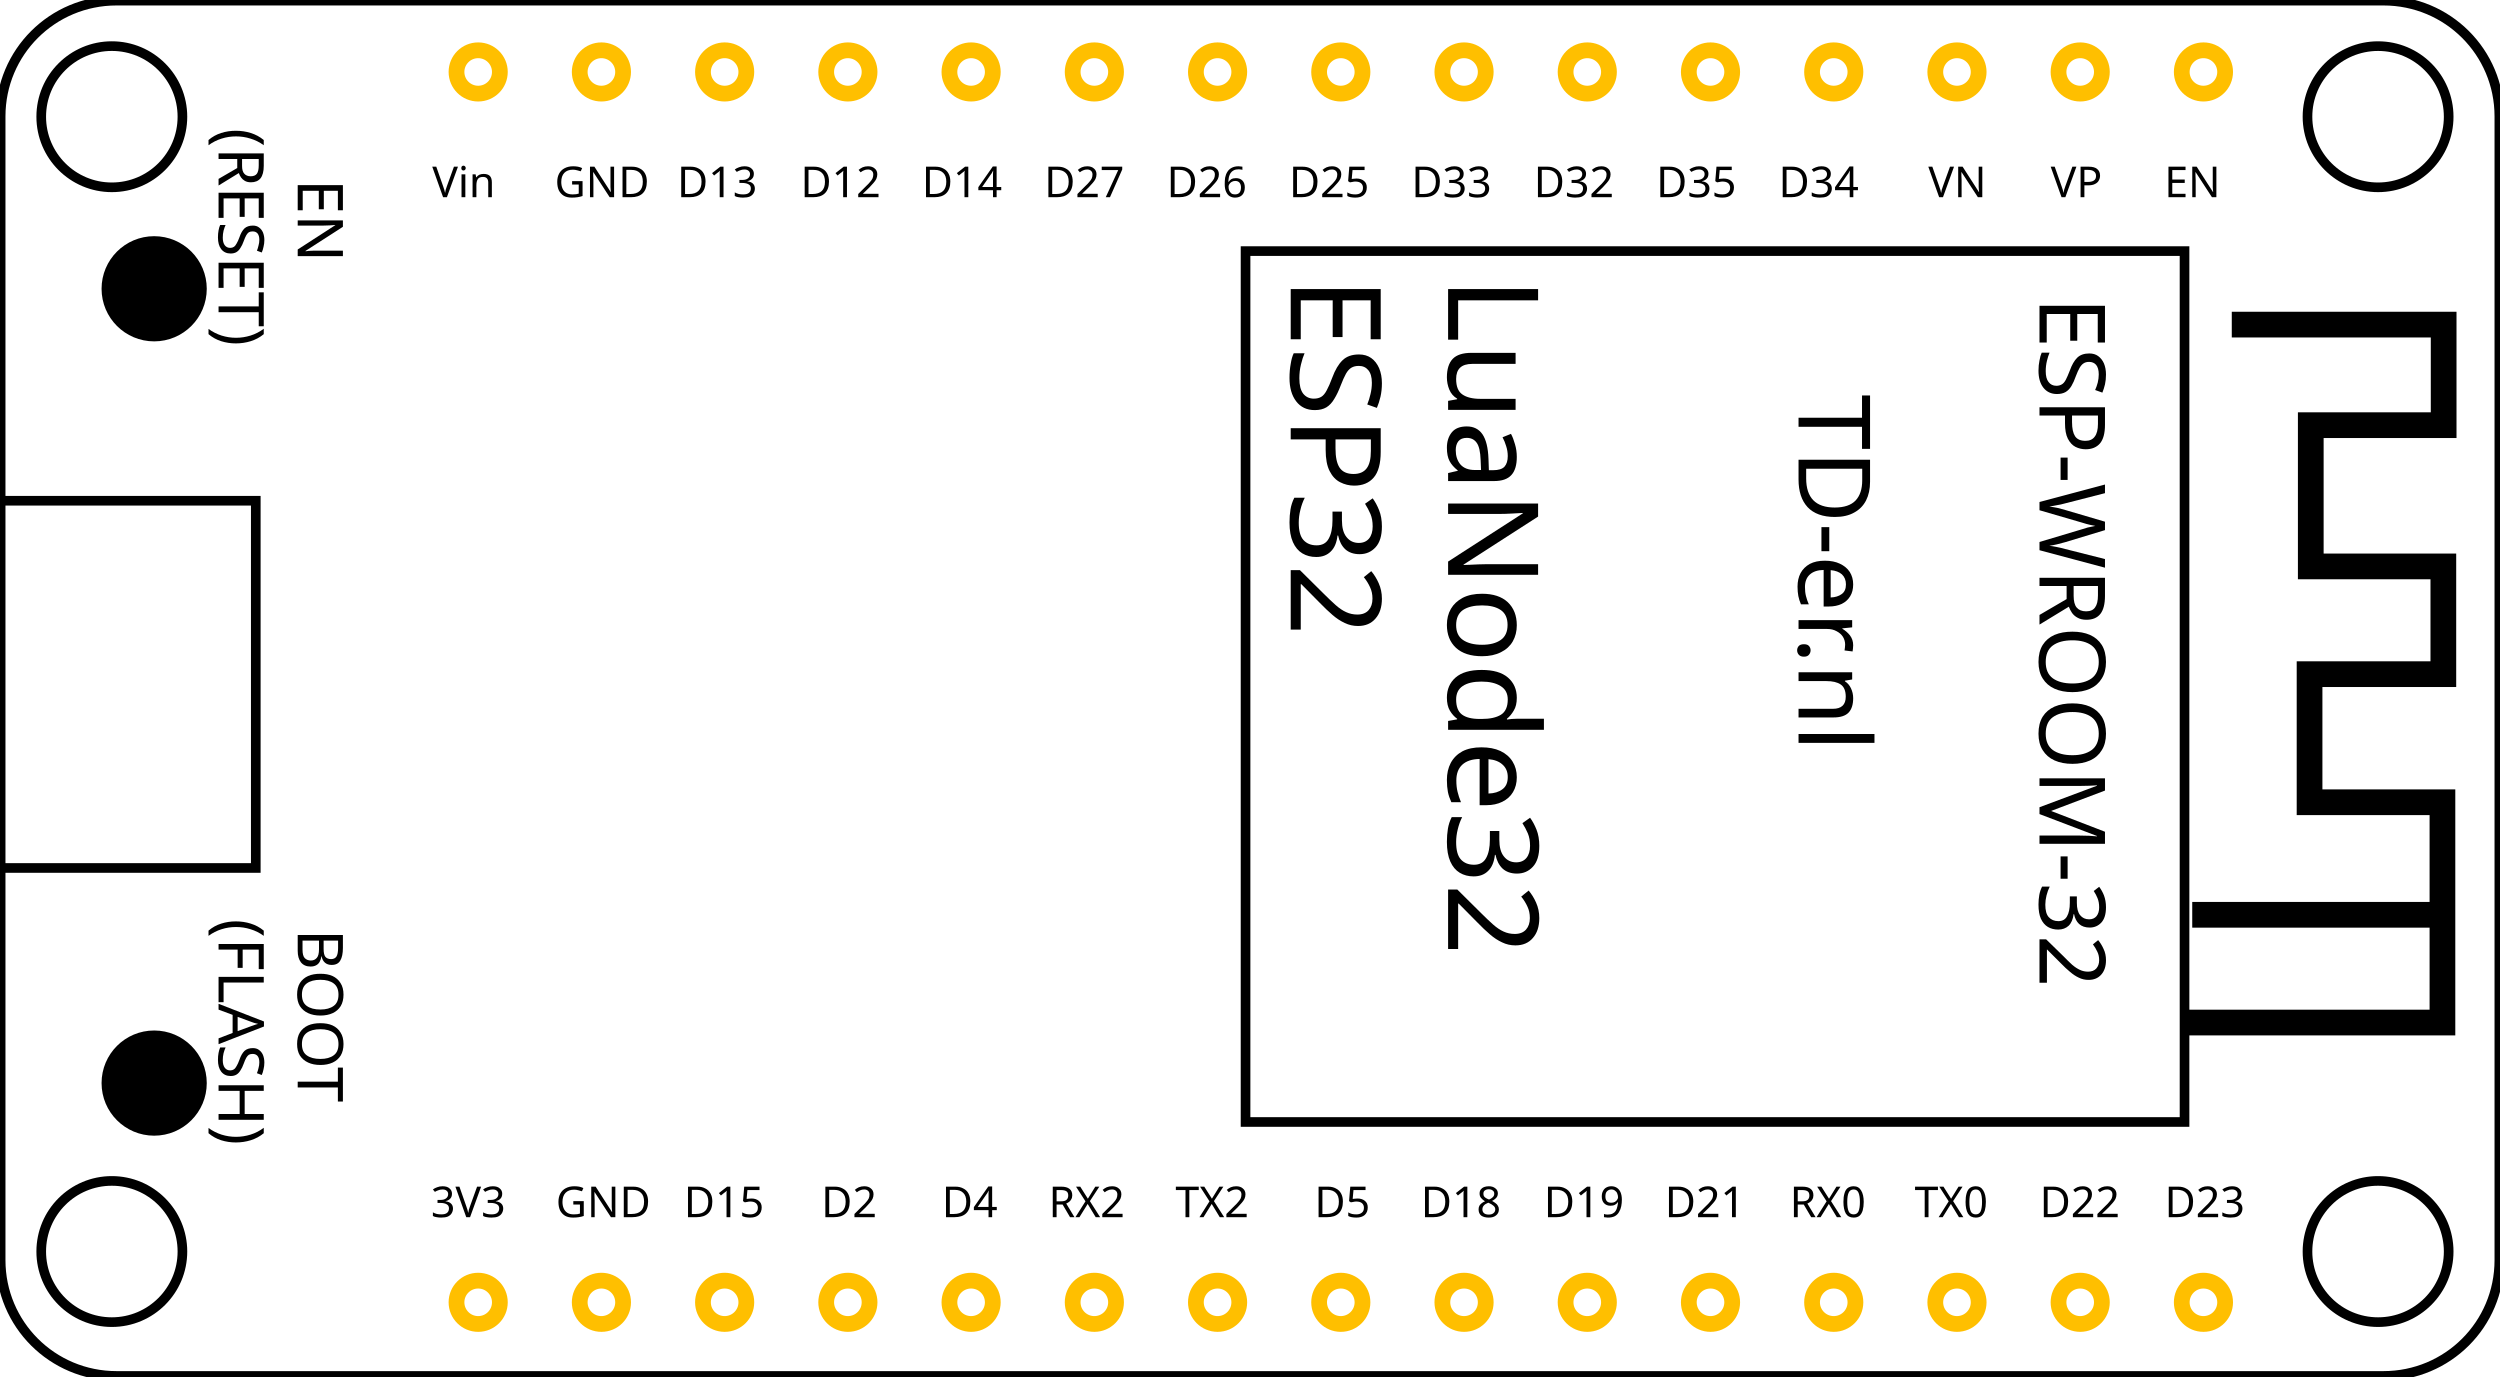
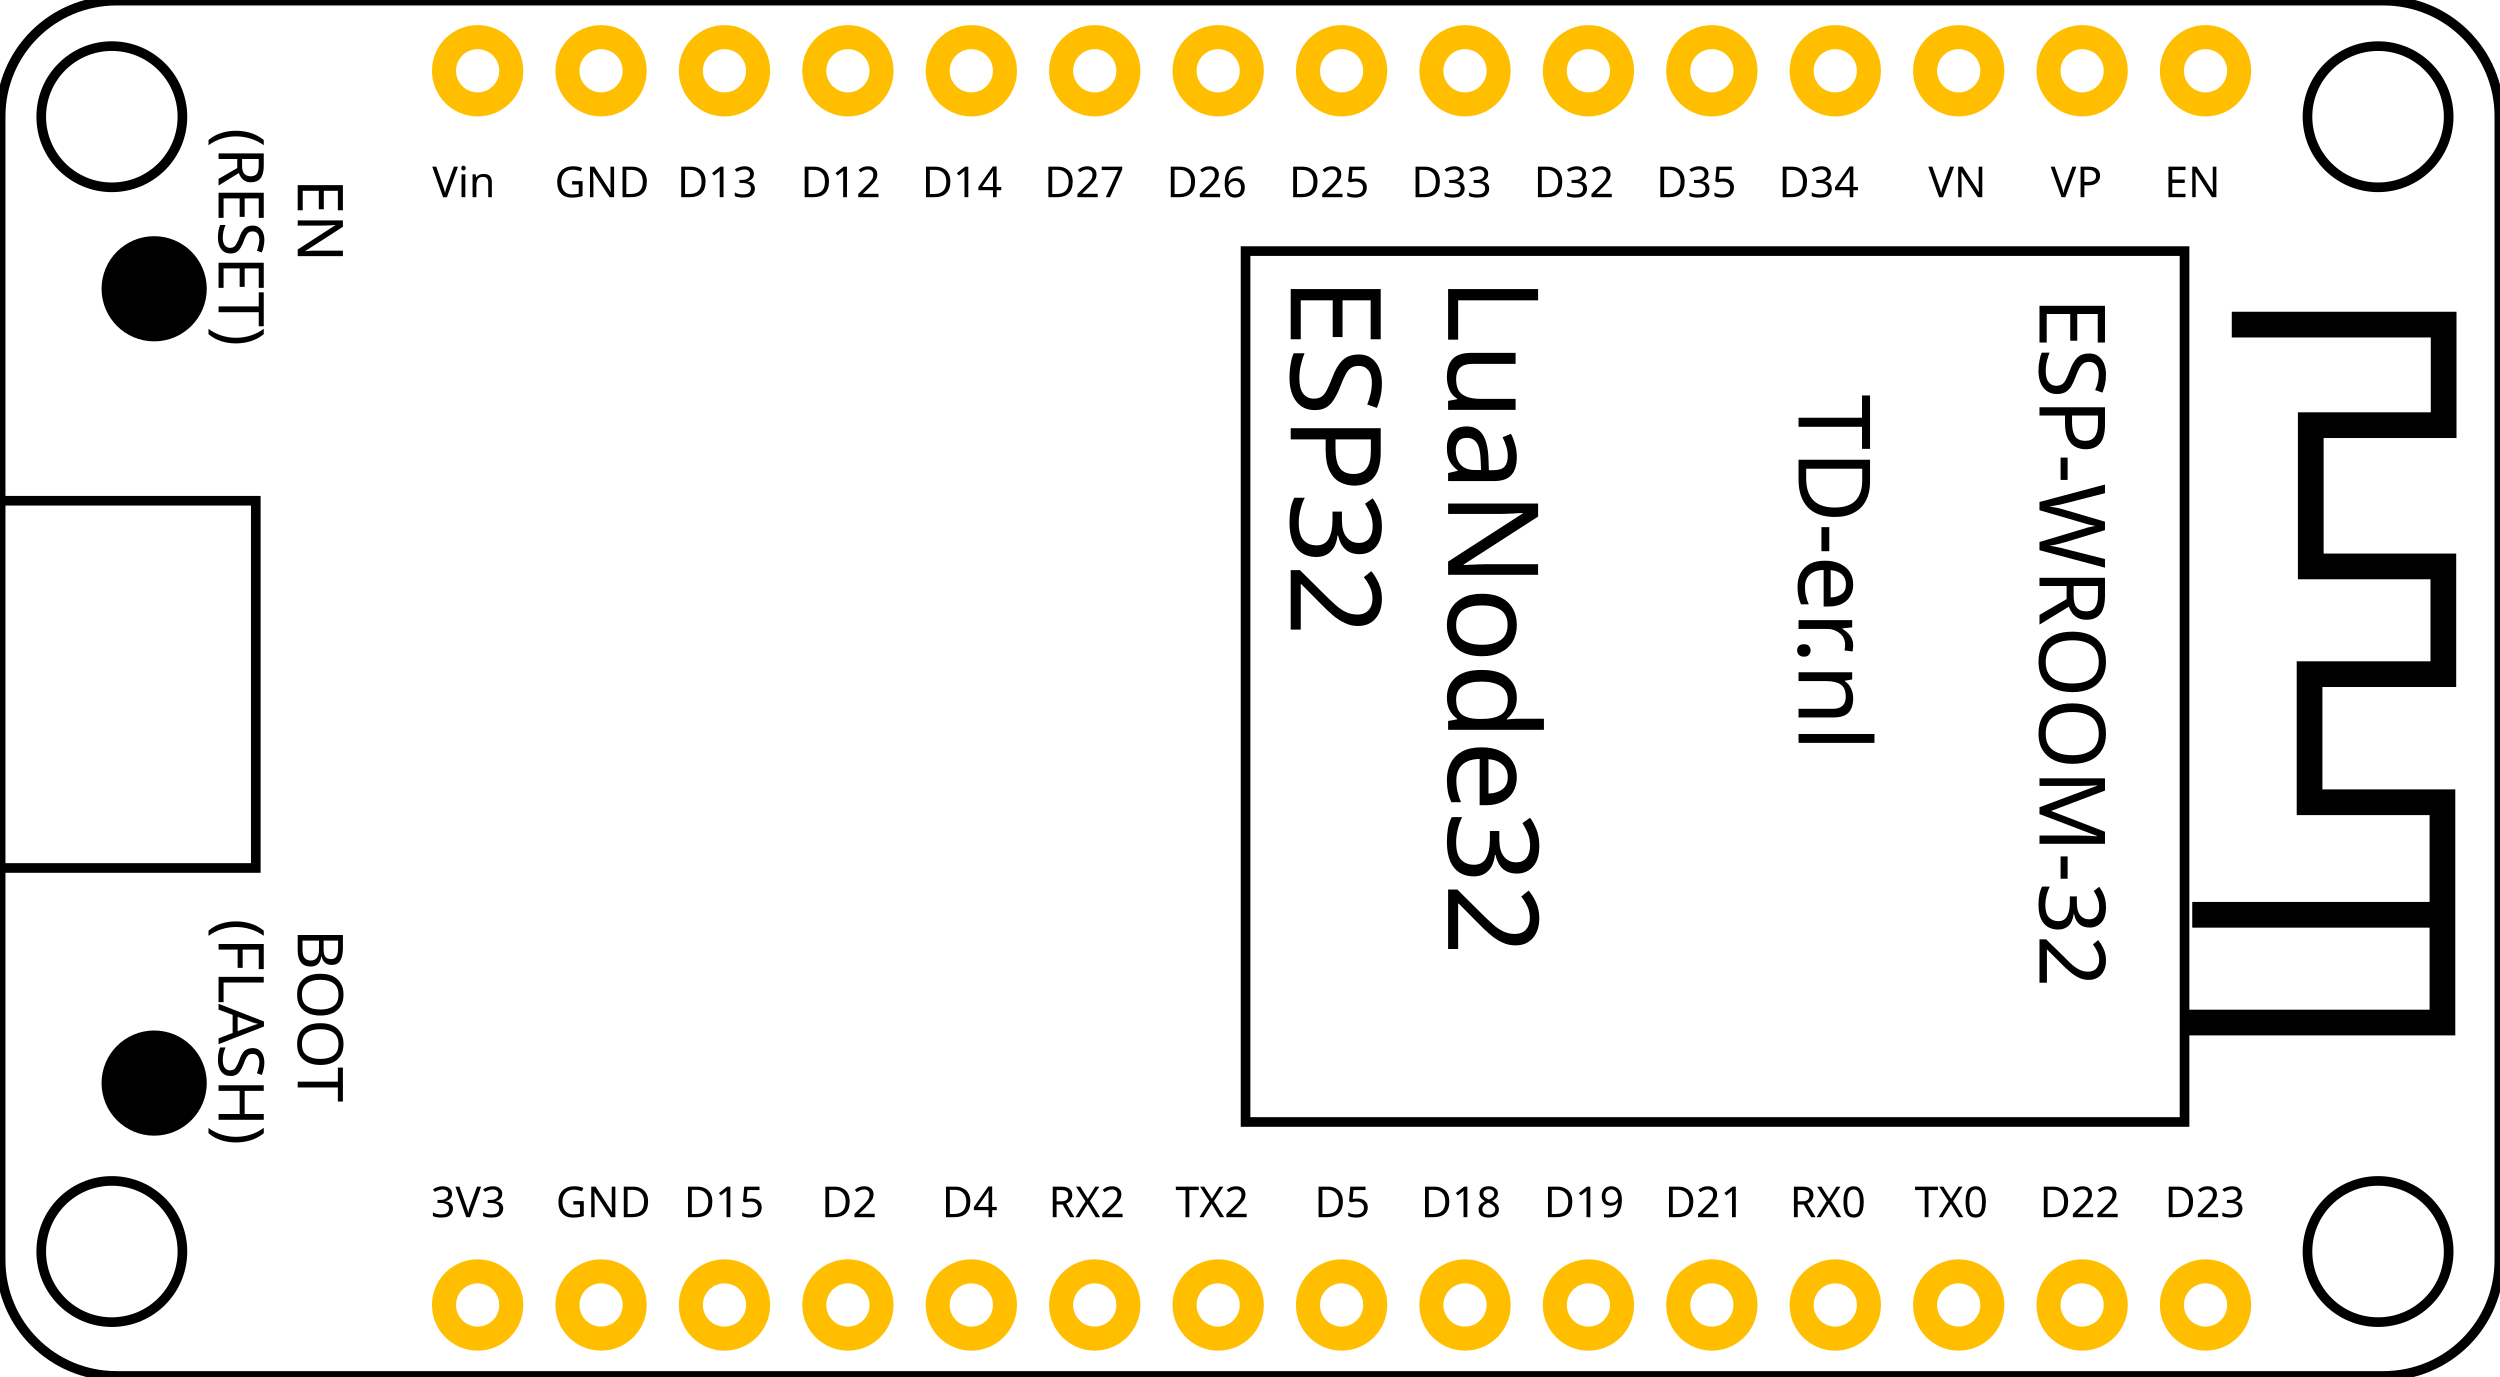
<svg xmlns="http://www.w3.org/2000/svg" version="1.1" id="Layer_1" x="0px" y="0px" width="194.456" height="107.073" viewBox="0 0 194.456 107.073" enable-background="new 0 0 141 72" xml:space="preserve">
  <defs id="defs367" />
-   <g id="g7685">
+   <g id="g1313">
    <g id="silkscreen">
      <path style="fill:none;fill-opacity:1;stroke:#000000;stroke-width:0.75;stroke-miterlimit:4;stroke-dasharray:none;stroke-opacity:1" d="m 185.392,107.023 c 4.994,0 9.014,-4.015 9.014,-9.002 V 9.052 c 0,-4.987 -4.02,-9.002 -9.014,-9.002 H 9.066 c -4.994,0 -9.016,4.015 -9.016,9.002 V 98.021 c 0,4.987 4.021,9.002 9.016,9.002 z m -0.418,-4.184 a 5.491,5.491 0 0 1 -5.492,-5.492 5.491,5.491 0 0 1 5.492,-5.492 5.491,5.491 0 0 1 5.49,5.492 5.491,5.491 0 0 1 -5.49,5.492 z m -176.275,0 a 5.491,5.491 0 0 1 -5.492,-5.492 5.491,5.491 0 0 1 5.492,-5.492 5.491,5.491 0 0 1 5.49,5.492 5.491,5.491 0 0 1 -5.49,5.492 z M 184.974,14.57 a 5.491,5.491 0 0 1 -5.492,-5.492 5.491,5.491 0 0 1 5.492,-5.49 5.491,5.491 0 0 1 5.49,5.49 5.491,5.491 0 0 1 -5.49,5.492 z m -176.275,0 A 5.491,5.491 0 0 1 3.207,9.078 5.491,5.491 0 0 1 8.699,3.587 5.491,5.491 0 0 1 14.189,9.078 5.491,5.491 0 0 1 8.699,14.57 Z" id="rect4922" />
      <rect style="fill:none;fill-opacity:1;stroke:#000000;stroke-width:0.75;stroke-miterlimit:4;stroke-dasharray:none;stroke-opacity:1" id="rect304-8-1" height="28.564" width="21.518" y="-67.513" x="-19.895" transform="scale(-1)" />
-       <circle style="fill:#000000;stroke:none;stroke-width:0.75;stroke-miterlimit:4;stroke-dasharray:none;stroke-opacity:1;fill-opacity:1" id="circle308-9-8" r="4.091" cy="-84.245" cx="-11.991" transform="scale(-1)" />
+       <circle style="fill:#000000;fill-opacity:1;stroke:none;stroke-width:0.75;stroke-miterlimit:4;stroke-dasharray:none;stroke-opacity:1" id="circle308-9-8" r="4.091" cy="-84.245" cx="-11.991" transform="scale(-1)" />
      <text style="font-style:normal;font-variant:normal;font-weight:normal;font-stretch:normal;font-size:4.926px;font-family:OCRA;-inkscape-font-specification:'OCRA, Normal';font-variant-ligatures:normal;font-variant-caps:normal;font-variant-numeric:normal;font-feature-settings:normal;text-align:center;writing-mode:lr-tb;text-anchor:middle;fill:#000000;fill-opacity:1;stroke:none;stroke-width:1.97;stroke-opacity:1" id="text314-1-6" font-size="2.5" x="84.745" y="-23.158" transform="rotate(90)">
        <tspan id="tspan6471" x="84.745" y="-23.158" style="fill:#000000;fill-opacity:1;stroke:none;stroke-width:1.97;stroke-opacity:1">BOOT</tspan>
        <tspan id="tspan6473" x="84.745" y="-17" style="fill:#000000;fill-opacity:1;stroke:none;stroke-width:1.97;stroke-opacity:1">(FLASH)</tspan>
      </text>
      <text style="font-style:normal;font-variant:normal;font-weight:normal;font-stretch:normal;font-size:4.926px;font-family:OCRA;-inkscape-font-specification:'OCRA, Normal';font-variant-ligatures:normal;font-variant-caps:normal;font-variant-numeric:normal;font-feature-settings:normal;text-align:center;writing-mode:lr-tb;text-anchor:middle;fill:#000000;fill-opacity:1;stroke:none;stroke-width:1.97;stroke-opacity:1" id="text316-6-2" font-size="2.5" x="22.919" y="-23.158" transform="rotate(90)">
        <tspan id="tspan6467" x="22.919" y="-23.158" style="fill:#000000;fill-opacity:1;stroke:none;stroke-width:1.97;stroke-opacity:1">EN</tspan>
        <tspan id="tspan6469" x="22.919" y="-17" style="fill:#000000;fill-opacity:1;stroke:none;stroke-width:1.97;stroke-opacity:1">(RESET)</tspan>
      </text>
-       <circle cx="-11.991" cy="-22.462" r="4.091" id="circle5766" style="fill:#000000;stroke:none;stroke-width:0.75;stroke-miterlimit:4;stroke-dasharray:none;stroke-opacity:1;fill-opacity:1" transform="scale(-1)" />
-       <text y="15.339" x="33.62" font-size="2.5" id="text5979" style="font-size:3.329px;font-family:OCRA;fill:#000000;stroke-width:1.332;">Vin</text>
-       <text y="15.339" x="43.14" font-size="2.5" id="text5981" style="font-size:3.329px;font-family:OCRA;fill:#000000;stroke-width:1.332;">GND</text>
-       <text y="15.339" x="52.659" font-size="2.5" id="text5983" style="font-size:3.329px;font-family:OCRA;fill:#000000;stroke-width:1.332;">D13</text>
-       <text y="15.339" x="62.263" font-size="2.5" id="text5985" style="font-size:3.329px;font-family:OCRA;fill:#000000;stroke-width:1.332;">D12</text>
-       <text y="15.339" x="71.698" font-size="2.5" id="text5987" style="font-size:3.329px;font-family:OCRA;fill:#000000;stroke-width:1.332;">D14</text>
-       <text y="15.339" x="81.217" font-size="2.5" id="text5989" style="font-size:3.329px;font-family:OCRA;fill:#000000;stroke-width:1.332;">D27</text>
-       <text y="15.339" x="90.737" font-size="2.5" id="text5991" style="font-size:3.329px;font-family:OCRA;fill:#000000;stroke-width:1.332;">D26</text>
-       <text y="15.339" x="100.256" font-size="2.5" id="text5993" style="font-size:3.329px;font-family:OCRA;fill:#000000;stroke-width:1.332;">D25</text>
-       <text y="15.339" x="109.778" font-size="2.5" id="text5995" style="font-size:3.329px;font-family:OCRA;fill:#000000;stroke-width:1.332;">D33</text>
-       <text y="15.339" x="119.298" font-size="2.5" id="text5997" style="font-size:3.329px;font-family:OCRA;fill:#000000;stroke-width:1.332;">D32</text>
-       <text y="15.339" x="128.817" font-size="2.5" id="text5999" style="font-size:3.329px;font-family:OCRA;fill:#000000;stroke-width:1.332;">D35</text>
-       <text y="15.339" x="138.337" font-size="2.5" id="text6001" style="font-size:3.329px;font-family:OCRA;fill:#000000;stroke-width:1.332;">D34</text>
-       <text y="15.339" x="149.988" font-size="2.5" id="text6003" style="font-size:3.329px;font-family:OCRA;fill:#000000;stroke-width:1.332;">VN</text>
-       <text y="15.339" x="159.508" font-size="2.5" id="text6005" style="font-size:3.329px;font-family:OCRA;fill:#000000;stroke-width:1.332;">VP</text>
-       <text y="15.339" x="168.339" font-size="2.5" id="text6007" style="font-size:3.329px;font-family:OCRA;fill:#000000;stroke-width:1.332;">EN</text>
-       <text y="94.673" x="168.362" font-size="2.5" id="text6298" style="font-size:3.332px;font-family:OCRA;fill:#000000;stroke-width:1.333;">D23</text>
-       <text y="94.675" x="158.644" font-size="2.5" id="text6300" style="font-size:3.332px;font-family:OCRA;fill:#000000;stroke-width:1.333;">D22</text>
-       <text y="94.675" x="148.926" font-size="2.5" id="text6302" style="font-size:3.332px;font-family:OCRA;fill:#000000;stroke-width:1.333;">TX0</text>
-       <text y="94.675" x="139.208" font-size="2.5" id="text6304" style="font-size:3.332px;font-family:OCRA;fill:#000000;stroke-width:1.333;">RX0</text>
-       <text y="94.675" x="129.49" font-size="2.5" id="text6306" style="font-size:3.332px;font-family:OCRA;fill:#000000;stroke-width:1.333;">D21</text>
-       <text y="94.675" x="120.077" font-size="2.5" id="text6308" style="font-size:3.332px;font-family:OCRA;fill:#000000;stroke-width:1.333;">D19</text>
-       <text y="94.675" x="110.51" font-size="2.5" id="text6310" style="font-size:3.332px;font-family:OCRA;fill:#000000;stroke-width:1.333;">D18</text>
-       <text y="94.673" x="102.235" font-size="2.5" id="text6312" style="font-size:3.332px;font-family:OCRA;fill:#000000;stroke-width:1.333;">D5</text>
-       <text y="94.675" x="91.428" font-size="2.5" id="text6314" style="font-size:3.332px;font-family:OCRA;fill:#000000;stroke-width:1.333;">TX2</text>
-       <text y="94.673" x="81.56" font-size="2.5" id="text6316" style="font-size:3.332px;font-family:OCRA;fill:#000000;stroke-width:1.333;">RX2</text>
-       <text y="94.675" x="73.254" font-size="2.5" id="text6318" style="font-size:3.332px;font-family:OCRA;fill:#000000;stroke-width:1.333;">D4</text>
-       <text y="94.673" x="63.873" font-size="2.5" id="text6320" style="font-size:3.332px;font-family:OCRA;fill:#000000;stroke-width:1.333;">D2</text>
-       <text y="94.675" x="53.186" font-size="2.5" id="text6322" style="font-size:3.332px;font-family:OCRA;fill:#000000;stroke-width:1.333;">D15</text>
-       <text y="94.673" x="43.234" font-size="2.5" id="text6324" style="font-size:3.332px;font-family:OCRA;fill:#000000;stroke-width:1.333;">GND</text>
-       <text y="94.675" x="33.516" font-size="2.5" id="text6326" style="font-size:3.332px;font-family:OCRA;fill:#000000;stroke-width:1.333;">3V3</text>
-       <rect x="-169.918" y="-87.271" width="73.036" height="67.74" id="rect5780" style="fill:none;stroke-width:0.75;stroke:#000000;stroke-opacity:1;stroke-miterlimit:4;stroke-dasharray:none" transform="scale(-1)" />
+       <circle cx="-11.991" cy="-22.462" r="4.091" id="circle5766" style="fill:#000000;fill-opacity:1;stroke:none;stroke-width:0.75;stroke-miterlimit:4;stroke-dasharray:none;stroke-opacity:1" transform="scale(-1)" />
+       <text y="15.339" x="33.62" font-size="2.5" id="text5979" style="font-size:3.329px;font-family:OCRA;fill:#000000;stroke-width:1.332">Vin</text>
+       <text y="15.339" x="43.14" font-size="2.5" id="text5981" style="font-size:3.329px;font-family:OCRA;fill:#000000;stroke-width:1.332">GND</text>
+       <text y="15.339" x="52.659" font-size="2.5" id="text5983" style="font-size:3.329px;font-family:OCRA;fill:#000000;stroke-width:1.332">D13</text>
+       <text y="15.339" x="62.263" font-size="2.5" id="text5985" style="font-size:3.329px;font-family:OCRA;fill:#000000;stroke-width:1.332">D12</text>
+       <text y="15.339" x="71.698" font-size="2.5" id="text5987" style="font-size:3.329px;font-family:OCRA;fill:#000000;stroke-width:1.332">D14</text>
+       <text y="15.339" x="81.217" font-size="2.5" id="text5989" style="font-size:3.329px;font-family:OCRA;fill:#000000;stroke-width:1.332">D27</text>
+       <text y="15.339" x="90.737" font-size="2.5" id="text5991" style="font-size:3.329px;font-family:OCRA;fill:#000000;stroke-width:1.332">D26</text>
+       <text y="15.339" x="100.256" font-size="2.5" id="text5993" style="font-size:3.329px;font-family:OCRA;fill:#000000;stroke-width:1.332">D25</text>
+       <text y="15.339" x="109.778" font-size="2.5" id="text5995" style="font-size:3.329px;font-family:OCRA;fill:#000000;stroke-width:1.332">D33</text>
+       <text y="15.339" x="119.298" font-size="2.5" id="text5997" style="font-size:3.329px;font-family:OCRA;fill:#000000;stroke-width:1.332">D32</text>
+       <text y="15.339" x="128.817" font-size="2.5" id="text5999" style="font-size:3.329px;font-family:OCRA;fill:#000000;stroke-width:1.332">D35</text>
+       <text y="15.339" x="138.337" font-size="2.5" id="text6001" style="font-size:3.329px;font-family:OCRA;fill:#000000;stroke-width:1.332">D34</text>
+       <text y="15.339" x="149.988" font-size="2.5" id="text6003" style="font-size:3.329px;font-family:OCRA;fill:#000000;stroke-width:1.332">VN</text>
+       <text y="15.339" x="159.508" font-size="2.5" id="text6005" style="font-size:3.329px;font-family:OCRA;fill:#000000;stroke-width:1.332">VP</text>
+       <text y="15.339" x="168.339" font-size="2.5" id="text6007" style="font-size:3.329px;font-family:OCRA;fill:#000000;stroke-width:1.332">EN</text>
+       <text y="94.673" x="168.362" font-size="2.5" id="text6298" style="font-size:3.332px;font-family:OCRA;fill:#000000;stroke-width:1.333">D23</text>
+       <text y="94.675" x="158.644" font-size="2.5" id="text6300" style="font-size:3.332px;font-family:OCRA;fill:#000000;stroke-width:1.333">D22</text>
+       <text y="94.675" x="148.926" font-size="2.5" id="text6302" style="font-size:3.332px;font-family:OCRA;fill:#000000;stroke-width:1.333">TX0</text>
+       <text y="94.675" x="139.208" font-size="2.5" id="text6304" style="font-size:3.332px;font-family:OCRA;fill:#000000;stroke-width:1.333">RX0</text>
+       <text y="94.675" x="129.49" font-size="2.5" id="text6306" style="font-size:3.332px;font-family:OCRA;fill:#000000;stroke-width:1.333">D21</text>
+       <text y="94.675" x="120.077" font-size="2.5" id="text6308" style="font-size:3.332px;font-family:OCRA;fill:#000000;stroke-width:1.333">D19</text>
+       <text y="94.675" x="110.51" font-size="2.5" id="text6310" style="font-size:3.332px;font-family:OCRA;fill:#000000;stroke-width:1.333">D18</text>
+       <text y="94.673" x="102.235" font-size="2.5" id="text6312" style="font-size:3.332px;font-family:OCRA;fill:#000000;stroke-width:1.333">D5</text>
+       <text y="94.675" x="91.428" font-size="2.5" id="text6314" style="font-size:3.332px;font-family:OCRA;fill:#000000;stroke-width:1.333">TX2</text>
+       <text y="94.673" x="81.56" font-size="2.5" id="text6316" style="font-size:3.332px;font-family:OCRA;fill:#000000;stroke-width:1.333">RX2</text>
+       <text y="94.675" x="73.254" font-size="2.5" id="text6318" style="font-size:3.332px;font-family:OCRA;fill:#000000;stroke-width:1.333">D4</text>
+       <text y="94.673" x="63.873" font-size="2.5" id="text6320" style="font-size:3.332px;font-family:OCRA;fill:#000000;stroke-width:1.333">D2</text>
+       <text y="94.675" x="53.186" font-size="2.5" id="text6322" style="font-size:3.332px;font-family:OCRA;fill:#000000;stroke-width:1.333">D15</text>
+       <text y="94.673" x="43.234" font-size="2.5" id="text6324" style="font-size:3.332px;font-family:OCRA;fill:#000000;stroke-width:1.333">GND</text>
+       <text y="94.675" x="33.516" font-size="2.5" id="text6326" style="font-size:3.332px;font-family:OCRA;fill:#000000;stroke-width:1.333">3V3</text>
+       <rect x="-169.918" y="-87.271" width="73.036" height="67.74" id="rect5780" style="fill:none;stroke:#000000;stroke-width:0.75;stroke-miterlimit:4;stroke-dasharray:none;stroke-opacity:1" transform="scale(-1)" />
      <path id="path6453" d="M 190.979,80.536 V 61.401 h -10.336 v -7.963 h 10.406 V 43.057 h -10.312 v -8.986 h 10.336 v -9.822 h -17.48 v 2 h 15.48 v 5.822 h -10.336 v 12.986 h 10.312 v 6.381 h -10.406 v 11.963 h 10.336 v 6.754 h -18.461 v 2 h 18.461 v 6.381 h -18.74 v 2 z" style="color:#000000;font-style:normal;font-variant:normal;font-weight:normal;font-stretch:normal;font-size:medium;line-height:normal;font-family:sans-serif;font-variant-ligatures:normal;font-variant-position:normal;font-variant-caps:normal;font-variant-numeric:normal;font-variant-alternates:normal;font-feature-settings:normal;text-indent:0;text-align:start;text-decoration:none;text-decoration-line:none;text-decoration-style:solid;text-decoration-color:#000000;letter-spacing:normal;word-spacing:normal;text-transform:none;writing-mode:lr-tb;direction:ltr;text-orientation:mixed;dominant-baseline:auto;baseline-shift:baseline;text-anchor:start;white-space:normal;shape-padding:0;clip-rule:nonzero;display:inline;overflow:visible;visibility:visible;opacity:1;isolation:auto;mix-blend-mode:normal;color-interpolation:sRGB;color-interpolation-filters:linearRGB;solid-color:#000000;solid-opacity:1;vector-effect:none;fill:#000000;fill-opacity:1;fill-rule:nonzero;stroke:none;stroke-width:2;stroke-linecap:butt;stroke-linejoin:miter;stroke-miterlimit:4;stroke-dasharray:none;stroke-dashoffset:0;stroke-opacity:1;color-rendering:auto;image-rendering:auto;shape-rendering:auto;text-rendering:auto;enable-background:accumulate" />
-       <text transform="rotate(90)" font-size="4" id="text6420" x="23.096" y="-158.639" style="font-size:7.143px;font-family:OCRA;fill:#000000;stroke-width:1.786;stroke:none;stroke-opacity:1;">ESP-WROOM-32</text>
-       <text style="font-size:7.78px;font-family:OCRA;fill:#000000;stroke-width:1.945;stroke:none;stroke-opacity:1;" y="-139.895" x="30.68" id="text6422" font-size="4" transform="rotate(90)">TD-er.nl</text>
-       <text style="font-style:normal;font-variant:normal;font-weight:normal;font-stretch:normal;font-size:9.793px;font-family:OCRA;-inkscape-font-specification:'OCRA, Normal';font-variant-ligatures:normal;font-variant-caps:normal;font-variant-numeric:normal;font-feature-settings:normal;text-align:start;writing-mode:lr-tb;text-anchor:start;fill:#000000;stroke-width:0.816;stroke:none;stroke-opacity:1;" y="-112.635" x="21.53" id="text6426" transform="rotate(90)">
-         <tspan id="tspan6434" x="21.53" y="-112.635" style="stroke-width:0.816;stroke:none;stroke-opacity:1;fill:#000000;">LuaNode32</tspan>
-         <tspan id="tspan6436" x="21.53" y="-100.393" style="stroke-width:0.816;stroke:none;stroke-opacity:1;fill:#000000;">ESP32</tspan>
+       <text transform="rotate(90)" font-size="4" id="text6420" x="23.096" y="-158.639" style="font-size:7.143px;font-family:OCRA;fill:#000000;stroke:none;stroke-width:1.786;stroke-opacity:1">ESP-WROOM-32</text>
+       <text style="font-size:7.78px;font-family:OCRA;fill:#000000;stroke:none;stroke-width:1.945;stroke-opacity:1" y="-139.895" x="30.68" id="text6422" font-size="4" transform="rotate(90)">TD-er.nl</text>
+       <text style="font-style:normal;font-variant:normal;font-weight:normal;font-stretch:normal;font-size:9.793px;font-family:OCRA;-inkscape-font-specification:'OCRA, Normal';font-variant-ligatures:normal;font-variant-caps:normal;font-variant-numeric:normal;font-feature-settings:normal;text-align:start;writing-mode:lr-tb;text-anchor:start;fill:#000000;stroke:none;stroke-width:0.816;stroke-opacity:1" y="-112.635" x="21.53" id="text6426" transform="rotate(90)">
+         <tspan id="tspan6434" x="21.53" y="-112.635" style="fill:#000000;stroke:none;stroke-width:0.816;stroke-opacity:1">LuaNode32</tspan>
+         <tspan id="tspan6436" x="21.53" y="-100.393" style="fill:#000000;stroke:none;stroke-width:0.816;stroke-opacity:1">ESP32</tspan>
      </text>
    </g>
-     <g transform="translate(0.1019263,0.08493858)" id="copper1">
-       <g id="copper0">
-         <ellipse ry="1.687" rx="1.685" transform="rotate(90)" style="fill:none;stroke:#ffbf00;stroke-width:1.226" cy="-152.116" cx="101.212" id="connector5pin" />
-         <ellipse ry="1.687" rx="1.685" transform="rotate(90)" style="fill:none;stroke:#ffbf00;stroke-width:1.226" cy="-171.287" cx="5.512" id="connector0pin" />
-         <ellipse ry="1.687" rx="1.685" transform="rotate(90)" style="fill:none;stroke:#ffbf00;stroke-width:1.226" cy="-161.701" cx="5.512" id="connector1pin" />
-         <ellipse ry="1.687" rx="1.685" transform="rotate(90)" style="fill:none;stroke:#ffbf00;stroke-width:1.226" cy="-152.116" cx="5.512" id="connector2pin" />
-         <ellipse ry="1.687" rx="1.685" transform="rotate(90)" style="fill:none;stroke:#ffbf00;stroke-width:1.226" cy="-142.531" cx="5.512" id="connector3pin" />
-         <ellipse ry="1.687" rx="1.685" transform="rotate(90)" style="fill:none;stroke:#ffbf00;stroke-width:1.226" cy="-132.945" cx="5.512" id="connector4pin" />
-         <ellipse ry="1.687" rx="1.685" transform="rotate(90)" style="fill:none;stroke:#ffbf00;stroke-width:1.226" cy="-161.701" cx="101.212" id="connector6pin" />
-         <ellipse ry="1.687" rx="1.685" transform="rotate(90)" style="fill:none;stroke:#ffbf00;stroke-width:1.226" cy="-171.287" cx="101.212" id="connector7pin" />
-         <ellipse ry="1.687" rx="1.685" transform="rotate(90)" style="fill:none;stroke:#ffbf00;stroke-width:1.226" cy="-142.531" cx="101.212" id="connector7pin_1_" />
-         <ellipse ry="1.687" rx="1.685" transform="rotate(90)" style="fill:none;stroke:#ffbf00;stroke-width:1.226" cy="-123.36" cx="5.512" id="connector0pin_1_" />
-         <ellipse ry="1.687" rx="1.685" transform="rotate(90)" style="fill:none;stroke:#ffbf00;stroke-width:1.226" cy="-113.775" cx="5.512" id="connector1pin_1_" />
-         <ellipse ry="1.687" rx="1.685" transform="rotate(90)" style="fill:none;stroke:#ffbf00;stroke-width:1.226" cy="-104.189" cx="5.512" id="connector2pin_1_" />
-         <ellipse ry="1.687" rx="1.685" transform="rotate(90)" style="fill:none;stroke:#ffbf00;stroke-width:1.226" cy="-94.604" cx="5.512" id="connector3pin_1_" />
-         <ellipse ry="1.687" rx="1.685" transform="rotate(90)" style="fill:none;stroke:#ffbf00;stroke-width:1.226" cy="-85.019" cx="5.512" id="connector4pin_1_" />
-         <ellipse ry="1.687" rx="1.685" transform="rotate(90)" style="fill:none;stroke:#ffbf00;stroke-width:1.226" cy="-75.433" cx="5.512" id="connector1pin_2_" />
-         <ellipse ry="1.687" rx="1.685" transform="rotate(90)" style="fill:none;stroke:#ffbf00;stroke-width:1.226" cy="-65.848" cx="5.512" id="connector2pin_2_" />
-         <ellipse ry="1.687" rx="1.685" transform="rotate(90)" style="fill:none;stroke:#ffbf00;stroke-width:1.226" cy="-56.263" cx="5.512" id="connector3pin_2_" />
-         <ellipse ry="1.687" rx="1.685" transform="rotate(90)" style="fill:none;stroke:#ffbf00;stroke-width:1.226" cy="-46.677" cx="5.512" id="connector4pin_2_" />
-         <ellipse ry="1.687" rx="1.685" transform="rotate(90)" style="fill:none;stroke:#ffbf00;stroke-width:1.226" cy="-37.092" cx="5.512" id="connector4pin_3_" />
-         <ellipse ry="1.687" rx="1.685" transform="rotate(90)" style="fill:none;stroke:#ffbf00;stroke-width:1.226" cy="-104.189" cx="101.212" id="connector2pin_4_" />
-         <ellipse ry="1.687" rx="1.685" transform="rotate(90)" style="fill:none;stroke:#ffbf00;stroke-width:1.226" cy="-94.604" cx="101.212" id="connector3pin_4_" />
-         <ellipse ry="1.687" rx="1.685" transform="rotate(90)" style="fill:none;stroke:#ffbf00;stroke-width:1.226" cy="-85.019" cx="101.212" id="connector4pin_6_" />
-         <ellipse ry="1.687" rx="1.685" transform="rotate(90)" style="fill:none;stroke:#ffbf00;stroke-width:1.226" cy="-75.433" cx="101.212" id="connector1pin_3_" />
-         <ellipse ry="1.687" rx="1.685" transform="rotate(90)" style="fill:none;stroke:#ffbf00;stroke-width:1.226" cy="-65.848" cx="101.212" id="connector2pin_3_" />
-         <ellipse ry="1.687" rx="1.685" transform="rotate(90)" style="fill:none;stroke:#ffbf00;stroke-width:1.226" cy="-56.263" cx="101.212" id="connector3pin_3_" />
-         <ellipse ry="1.687" rx="1.685" transform="rotate(90)" style="fill:none;stroke:#ffbf00;stroke-width:1.226" cy="-46.677" cx="101.212" id="connector4pin_5_" />
-         <ellipse ry="1.687" rx="1.685" transform="rotate(90)" style="fill:none;stroke:#ffbf00;stroke-width:1.226" cy="-37.092" cx="101.212" id="connector4pin_4_" />
-         <ellipse ry="1.687" rx="1.685" transform="rotate(90)" style="fill:none;stroke:#ffbf00;stroke-width:1.226" cy="-132.945" cx="101.212" id="connector2pin_5_" />
-         <ellipse ry="1.687" rx="1.685" transform="rotate(90)" style="fill:none;stroke:#ffbf00;stroke-width:1.226" cy="-123.36" cx="101.212" id="connector3pin_5_" />
-         <ellipse ry="1.687" rx="1.685" transform="rotate(90)" style="fill:none;stroke:#ffbf00;stroke-width:1.226" cy="-113.775" cx="101.212" id="connector4pin_7_" />
+     <g id="copper1">
+       <g id="copper0" transform="translate(-0.03786353)">
+         <path d="m 37.19,98.889 c 1.445,0 2.616,1.171 2.616,2.616 0,1.445 -1.171,2.616 -2.616,2.616 -1.445,0 -2.616,-1.171 -2.616,-2.616 0,-1.445 1.171,-2.616 2.616,-2.616 z" style="fill:none;stroke:#ffbf00;stroke-width:1.872;stroke-linecap:butt;stroke-linejoin:miter;stroke-miterlimit:4;stroke-dasharray:none;stroke-opacity:1" id="path3231" />
+         <path id="path3233" style="fill:none;stroke:#ffbf00;stroke-width:1.872;stroke-linecap:butt;stroke-linejoin:miter;stroke-miterlimit:4;stroke-dasharray:none;stroke-opacity:1" d="m 46.79,98.889 c 1.445,0 2.616,1.171 2.616,2.616 0,1.445 -1.171,2.616 -2.616,2.616 -1.445,0 -2.616,-1.171 -2.616,-2.616 0,-1.445 1.171,-2.616 2.616,-2.616 z" />
+         <path d="m 56.39,98.889 c 1.445,0 2.616,1.171 2.616,2.616 0,1.445 -1.171,2.616 -2.616,2.616 -1.445,0 -2.616,-1.171 -2.616,-2.616 0,-1.445 1.171,-2.616 2.616,-2.616 z" style="fill:none;stroke:#ffbf00;stroke-width:1.872;stroke-linecap:butt;stroke-linejoin:miter;stroke-miterlimit:4;stroke-dasharray:none;stroke-opacity:1" id="path3235" />
+         <path id="path3237" style="fill:none;stroke:#ffbf00;stroke-width:1.872;stroke-linecap:butt;stroke-linejoin:miter;stroke-miterlimit:4;stroke-dasharray:none;stroke-opacity:1" d="m 65.99,98.889 c 1.445,0 2.616,1.171 2.616,2.616 0,1.445 -1.171,2.616 -2.616,2.616 -1.445,0 -2.616,-1.171 -2.616,-2.616 0,-1.445 1.171,-2.616 2.616,-2.616 z" />
+         <path d="m 75.59,98.889 c 1.445,0 2.616,1.171 2.616,2.616 0,1.445 -1.171,2.616 -2.616,2.616 -1.445,0 -2.616,-1.171 -2.616,-2.616 0,-1.445 1.171,-2.616 2.616,-2.616 z" style="fill:none;stroke:#ffbf00;stroke-width:1.872;stroke-linecap:butt;stroke-linejoin:miter;stroke-miterlimit:4;stroke-dasharray:none;stroke-opacity:1" id="path3239" />
+         <path id="path3241" style="fill:none;stroke:#ffbf00;stroke-width:1.872;stroke-linecap:butt;stroke-linejoin:miter;stroke-miterlimit:4;stroke-dasharray:none;stroke-opacity:1" d="m 85.19,98.889 c 1.445,0 2.616,1.171 2.616,2.616 0,1.445 -1.171,2.616 -2.616,2.616 -1.445,0 -2.616,-1.171 -2.616,-2.616 0,-1.445 1.171,-2.616 2.616,-2.616 z" />
+         <path d="m 94.79,98.889 c 1.445,0 2.616,1.171 2.616,2.616 0,1.445 -1.171,2.616 -2.616,2.616 -1.445,0 -2.616,-1.171 -2.616,-2.616 0,-1.445 1.171,-2.616 2.616,-2.616 z" style="fill:none;stroke:#ffbf00;stroke-width:1.872;stroke-linecap:butt;stroke-linejoin:miter;stroke-miterlimit:4;stroke-dasharray:none;stroke-opacity:1" id="path3243" />
+         <path id="path3245" style="fill:none;stroke:#ffbf00;stroke-width:1.872;stroke-linecap:butt;stroke-linejoin:miter;stroke-miterlimit:4;stroke-dasharray:none;stroke-opacity:1" d="m 104.39,98.889 c 1.445,0 2.616,1.171 2.616,2.616 0,1.445 -1.171,2.616 -2.616,2.616 -1.445,0 -2.616,-1.171 -2.616,-2.616 0,-1.445 1.171,-2.616 2.616,-2.616 z" />
+         <path d="m 113.99,98.889 c 1.445,0 2.616,1.171 2.616,2.616 0,1.445 -1.171,2.616 -2.616,2.616 -1.445,0 -2.616,-1.171 -2.616,-2.616 0,-1.445 1.171,-2.616 2.616,-2.616 z" style="fill:none;stroke:#ffbf00;stroke-width:1.872;stroke-linecap:butt;stroke-linejoin:miter;stroke-miterlimit:4;stroke-dasharray:none;stroke-opacity:1" id="path3247" />
+         <path id="path3249" style="fill:none;stroke:#ffbf00;stroke-width:1.872;stroke-linecap:butt;stroke-linejoin:miter;stroke-miterlimit:4;stroke-dasharray:none;stroke-opacity:1" d="m 123.59,98.889 c 1.445,0 2.616,1.171 2.616,2.616 0,1.445 -1.171,2.616 -2.616,2.616 -1.445,0 -2.616,-1.171 -2.616,-2.616 0,-1.445 1.171,-2.616 2.616,-2.616 z" />
+         <path d="m 133.19,98.889 c 1.445,0 2.616,1.171 2.616,2.616 0,1.445 -1.171,2.616 -2.616,2.616 -1.445,0 -2.616,-1.171 -2.616,-2.616 0,-1.445 1.171,-2.616 2.616,-2.616 z" style="fill:none;stroke:#ffbf00;stroke-width:1.872;stroke-linecap:butt;stroke-linejoin:miter;stroke-miterlimit:4;stroke-dasharray:none;stroke-opacity:1" id="path3251" />
+         <path id="path3253" style="fill:none;stroke:#ffbf00;stroke-width:1.872;stroke-linecap:butt;stroke-linejoin:miter;stroke-miterlimit:4;stroke-dasharray:none;stroke-opacity:1" d="m 142.79,98.889 c 1.445,0 2.616,1.171 2.616,2.616 0,1.445 -1.171,2.616 -2.616,2.616 -1.445,0 -2.616,-1.171 -2.616,-2.616 0,-1.445 1.171,-2.616 2.616,-2.616 z" />
+         <path d="m 152.39,98.889 c 1.445,0 2.616,1.171 2.616,2.616 0,1.445 -1.171,2.616 -2.616,2.616 -1.445,0 -2.616,-1.171 -2.616,-2.616 0,-1.445 1.171,-2.616 2.616,-2.616 z" style="fill:none;stroke:#ffbf00;stroke-width:1.872;stroke-linecap:butt;stroke-linejoin:miter;stroke-miterlimit:4;stroke-dasharray:none;stroke-opacity:1" id="path3255" />
+         <path id="path3257" style="fill:none;stroke:#ffbf00;stroke-width:1.872;stroke-linecap:butt;stroke-linejoin:miter;stroke-miterlimit:4;stroke-dasharray:none;stroke-opacity:1" d="m 161.99,98.889 c 1.445,0 2.616,1.171 2.616,2.616 0,1.445 -1.171,2.616 -2.616,2.616 -1.445,0 -2.616,-1.171 -2.616,-2.616 0,-1.445 1.171,-2.616 2.616,-2.616 z" />
+         <path d="m 171.59,98.889 c 1.445,0 2.616,1.171 2.616,2.616 0,1.445 -1.171,2.616 -2.616,2.616 -1.445,0 -2.616,-1.171 -2.616,-2.616 0,-1.445 1.171,-2.616 2.616,-2.616 z" style="fill:none;stroke:#ffbf00;stroke-width:1.872;stroke-linecap:butt;stroke-linejoin:miter;stroke-miterlimit:4;stroke-dasharray:none;stroke-opacity:1" id="path3259" />
+         <path id="path3278" style="fill:none;stroke:#ffbf00;stroke-width:1.872;stroke-linecap:butt;stroke-linejoin:miter;stroke-miterlimit:4;stroke-dasharray:none;stroke-opacity:1" d="m 37.19,2.889 c 1.445,0 2.616,1.171 2.616,2.616 0,1.445 -1.171,2.616 -2.616,2.616 -1.445,0 -2.616,-1.171 -2.616,-2.616 0,-1.445 1.171,-2.616 2.616,-2.616 z" />
+         <path d="m 46.79,2.889 c 1.445,0 2.616,1.171 2.616,2.616 0,1.445 -1.171,2.616 -2.616,2.616 -1.445,0 -2.616,-1.171 -2.616,-2.616 0,-1.445 1.171,-2.616 2.616,-2.616 z" style="fill:none;stroke:#ffbf00;stroke-width:1.872;stroke-linecap:butt;stroke-linejoin:miter;stroke-miterlimit:4;stroke-dasharray:none;stroke-opacity:1" id="path3280" />
+         <path id="path3282" style="fill:none;stroke:#ffbf00;stroke-width:1.872;stroke-linecap:butt;stroke-linejoin:miter;stroke-miterlimit:4;stroke-dasharray:none;stroke-opacity:1" d="m 56.39,2.889 c 1.445,0 2.616,1.171 2.616,2.616 0,1.445 -1.171,2.616 -2.616,2.616 -1.445,0 -2.616,-1.171 -2.616,-2.616 0,-1.445 1.171,-2.616 2.616,-2.616 z" />
+         <path d="m 65.99,2.889 c 1.445,0 2.616,1.171 2.616,2.616 0,1.445 -1.171,2.616 -2.616,2.616 -1.445,0 -2.616,-1.171 -2.616,-2.616 0,-1.445 1.171,-2.616 2.616,-2.616 z" style="fill:none;stroke:#ffbf00;stroke-width:1.872;stroke-linecap:butt;stroke-linejoin:miter;stroke-miterlimit:4;stroke-dasharray:none;stroke-opacity:1" id="path3284" />
+         <path id="path3286" style="fill:none;stroke:#ffbf00;stroke-width:1.872;stroke-linecap:butt;stroke-linejoin:miter;stroke-miterlimit:4;stroke-dasharray:none;stroke-opacity:1" d="m 75.59,2.889 c 1.445,0 2.616,1.171 2.616,2.616 0,1.445 -1.171,2.616 -2.616,2.616 -1.445,0 -2.616,-1.171 -2.616,-2.616 0,-1.445 1.171,-2.616 2.616,-2.616 z" />
+         <path d="m 85.19,2.889 c 1.445,0 2.616,1.171 2.616,2.616 0,1.445 -1.171,2.616 -2.616,2.616 -1.445,0 -2.616,-1.171 -2.616,-2.616 0,-1.445 1.171,-2.616 2.616,-2.616 z" style="fill:none;stroke:#ffbf00;stroke-width:1.872;stroke-linecap:butt;stroke-linejoin:miter;stroke-miterlimit:4;stroke-dasharray:none;stroke-opacity:1" id="path3288" />
+         <path id="path3290" style="fill:none;stroke:#ffbf00;stroke-width:1.872;stroke-linecap:butt;stroke-linejoin:miter;stroke-miterlimit:4;stroke-dasharray:none;stroke-opacity:1" d="m 94.79,2.889 c 1.445,0 2.616,1.171 2.616,2.616 0,1.445 -1.171,2.616 -2.616,2.616 -1.445,0 -2.616,-1.171 -2.616,-2.616 0,-1.445 1.171,-2.616 2.616,-2.616 z" />
+         <path d="m 104.39,2.889 c 1.445,0 2.616,1.171 2.616,2.616 0,1.445 -1.171,2.616 -2.616,2.616 -1.445,0 -2.616,-1.171 -2.616,-2.616 0,-1.445 1.171,-2.616 2.616,-2.616 z" style="fill:none;stroke:#ffbf00;stroke-width:1.872;stroke-linecap:butt;stroke-linejoin:miter;stroke-miterlimit:4;stroke-dasharray:none;stroke-opacity:1" id="path3292" />
+         <path id="path3294" style="fill:none;stroke:#ffbf00;stroke-width:1.872;stroke-linecap:butt;stroke-linejoin:miter;stroke-miterlimit:4;stroke-dasharray:none;stroke-opacity:1" d="m 113.99,2.889 c 1.445,0 2.616,1.171 2.616,2.616 0,1.445 -1.171,2.616 -2.616,2.616 -1.445,0 -2.616,-1.171 -2.616,-2.616 0,-1.445 1.171,-2.616 2.616,-2.616 z" />
+         <path d="m 123.59,2.889 c 1.445,0 2.616,1.171 2.616,2.616 0,1.445 -1.171,2.616 -2.616,2.616 -1.445,0 -2.616,-1.171 -2.616,-2.616 0,-1.445 1.171,-2.616 2.616,-2.616 z" style="fill:none;stroke:#ffbf00;stroke-width:1.872;stroke-linecap:butt;stroke-linejoin:miter;stroke-miterlimit:4;stroke-dasharray:none;stroke-opacity:1" id="path3296" />
+         <path id="path3298" style="fill:none;stroke:#ffbf00;stroke-width:1.872;stroke-linecap:butt;stroke-linejoin:miter;stroke-miterlimit:4;stroke-dasharray:none;stroke-opacity:1" d="m 133.19,2.889 c 1.445,0 2.616,1.171 2.616,2.616 0,1.445 -1.171,2.616 -2.616,2.616 -1.445,0 -2.616,-1.171 -2.616,-2.616 0,-1.445 1.171,-2.616 2.616,-2.616 z" />
+         <path d="m 142.79,2.889 c 1.445,0 2.616,1.171 2.616,2.616 0,1.445 -1.171,2.616 -2.616,2.616 -1.445,0 -2.616,-1.171 -2.616,-2.616 0,-1.445 1.171,-2.616 2.616,-2.616 z" style="fill:none;stroke:#ffbf00;stroke-width:1.872;stroke-linecap:butt;stroke-linejoin:miter;stroke-miterlimit:4;stroke-dasharray:none;stroke-opacity:1" id="path3300" />
+         <path id="path3302" style="fill:none;stroke:#ffbf00;stroke-width:1.872;stroke-linecap:butt;stroke-linejoin:miter;stroke-miterlimit:4;stroke-dasharray:none;stroke-opacity:1" d="m 152.39,2.889 c 1.445,0 2.616,1.171 2.616,2.616 0,1.445 -1.171,2.616 -2.616,2.616 -1.445,0 -2.616,-1.171 -2.616,-2.616 0,-1.445 1.171,-2.616 2.616,-2.616 z" />
+         <path d="m 161.99,2.889 c 1.445,0 2.616,1.171 2.616,2.616 0,1.445 -1.171,2.616 -2.616,2.616 -1.445,0 -2.616,-1.171 -2.616,-2.616 0,-1.445 1.171,-2.616 2.616,-2.616 z" style="fill:none;stroke:#ffbf00;stroke-width:1.872;stroke-linecap:butt;stroke-linejoin:miter;stroke-miterlimit:4;stroke-dasharray:none;stroke-opacity:1" id="path3304" />
+         <path id="path3306" style="fill:none;stroke:#ffbf00;stroke-width:1.872;stroke-linecap:butt;stroke-linejoin:miter;stroke-miterlimit:4;stroke-dasharray:none;stroke-opacity:1" d="m 171.59,2.889 c 1.445,0 2.616,1.171 2.616,2.616 0,1.445 -1.171,2.616 -2.616,2.616 -1.445,0 -2.616,-1.171 -2.616,-2.616 0,-1.445 1.171,-2.616 2.616,-2.616 z" />
      </g>
    </g>
  </g>
</svg>
